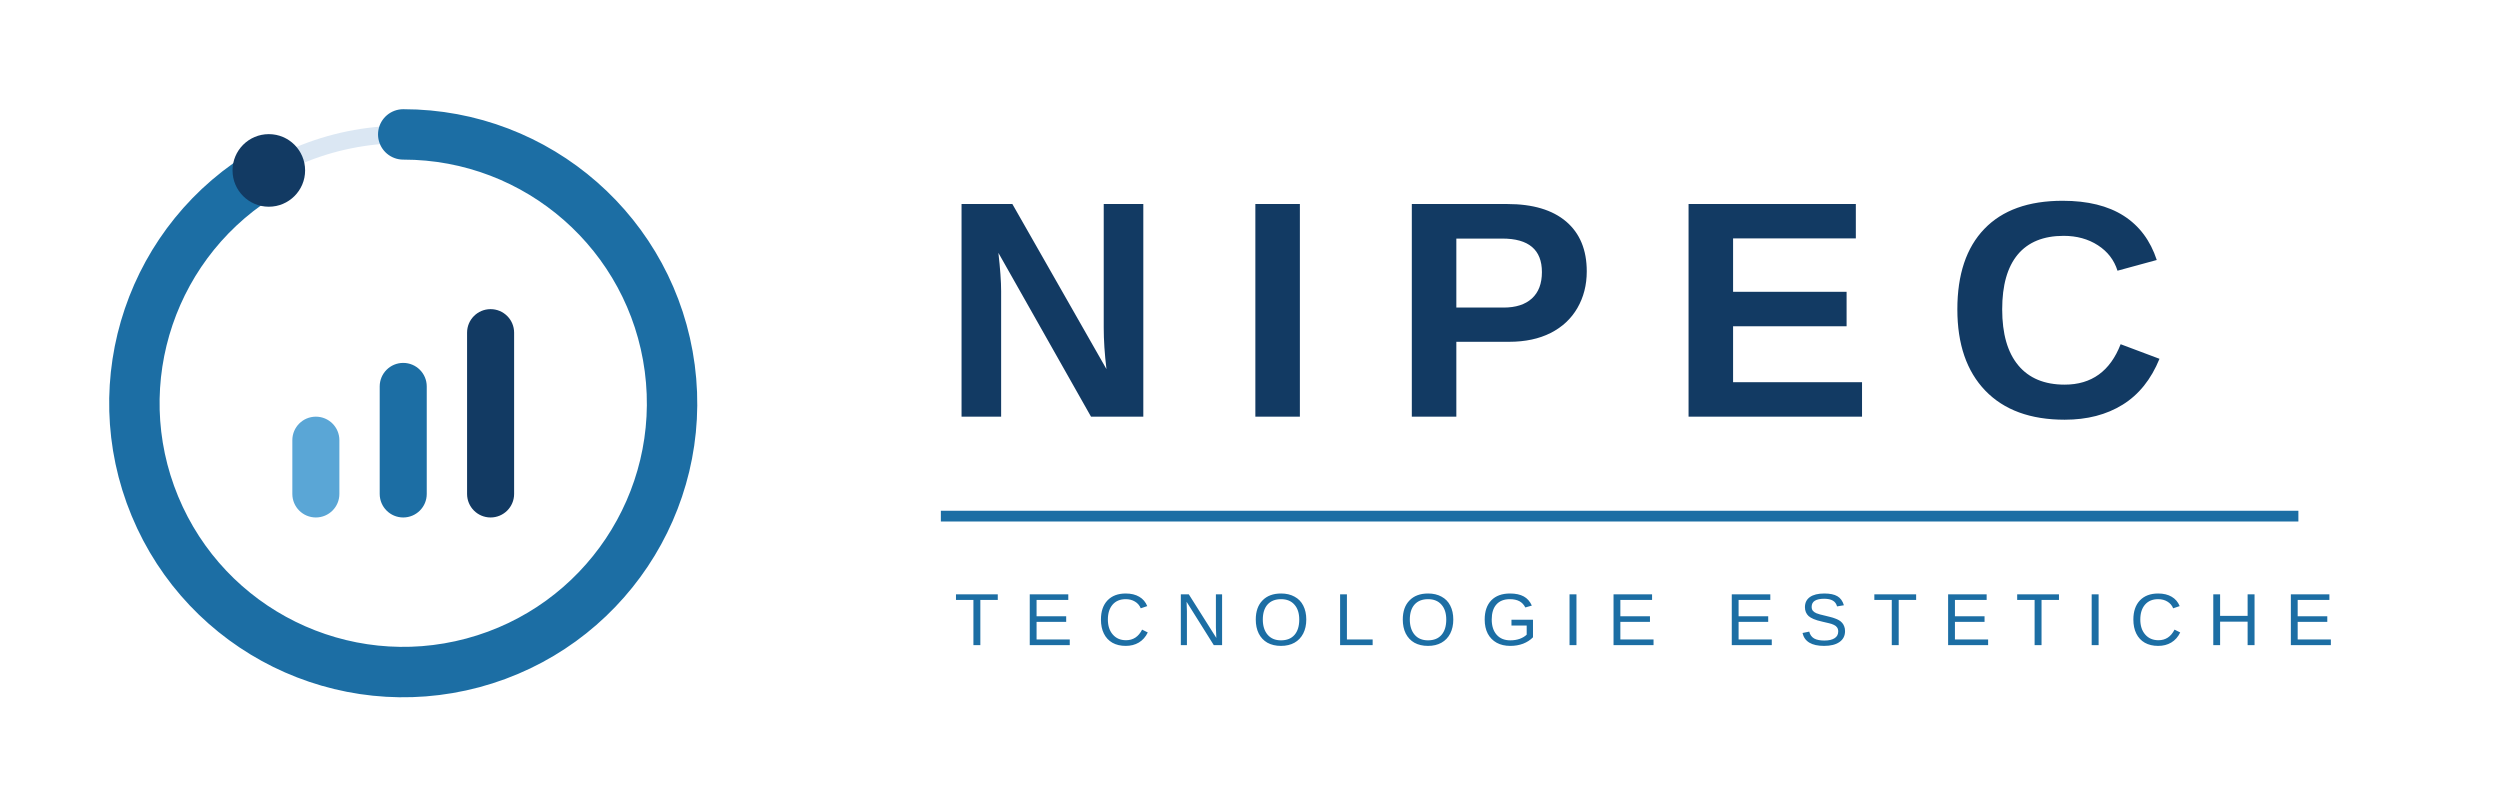
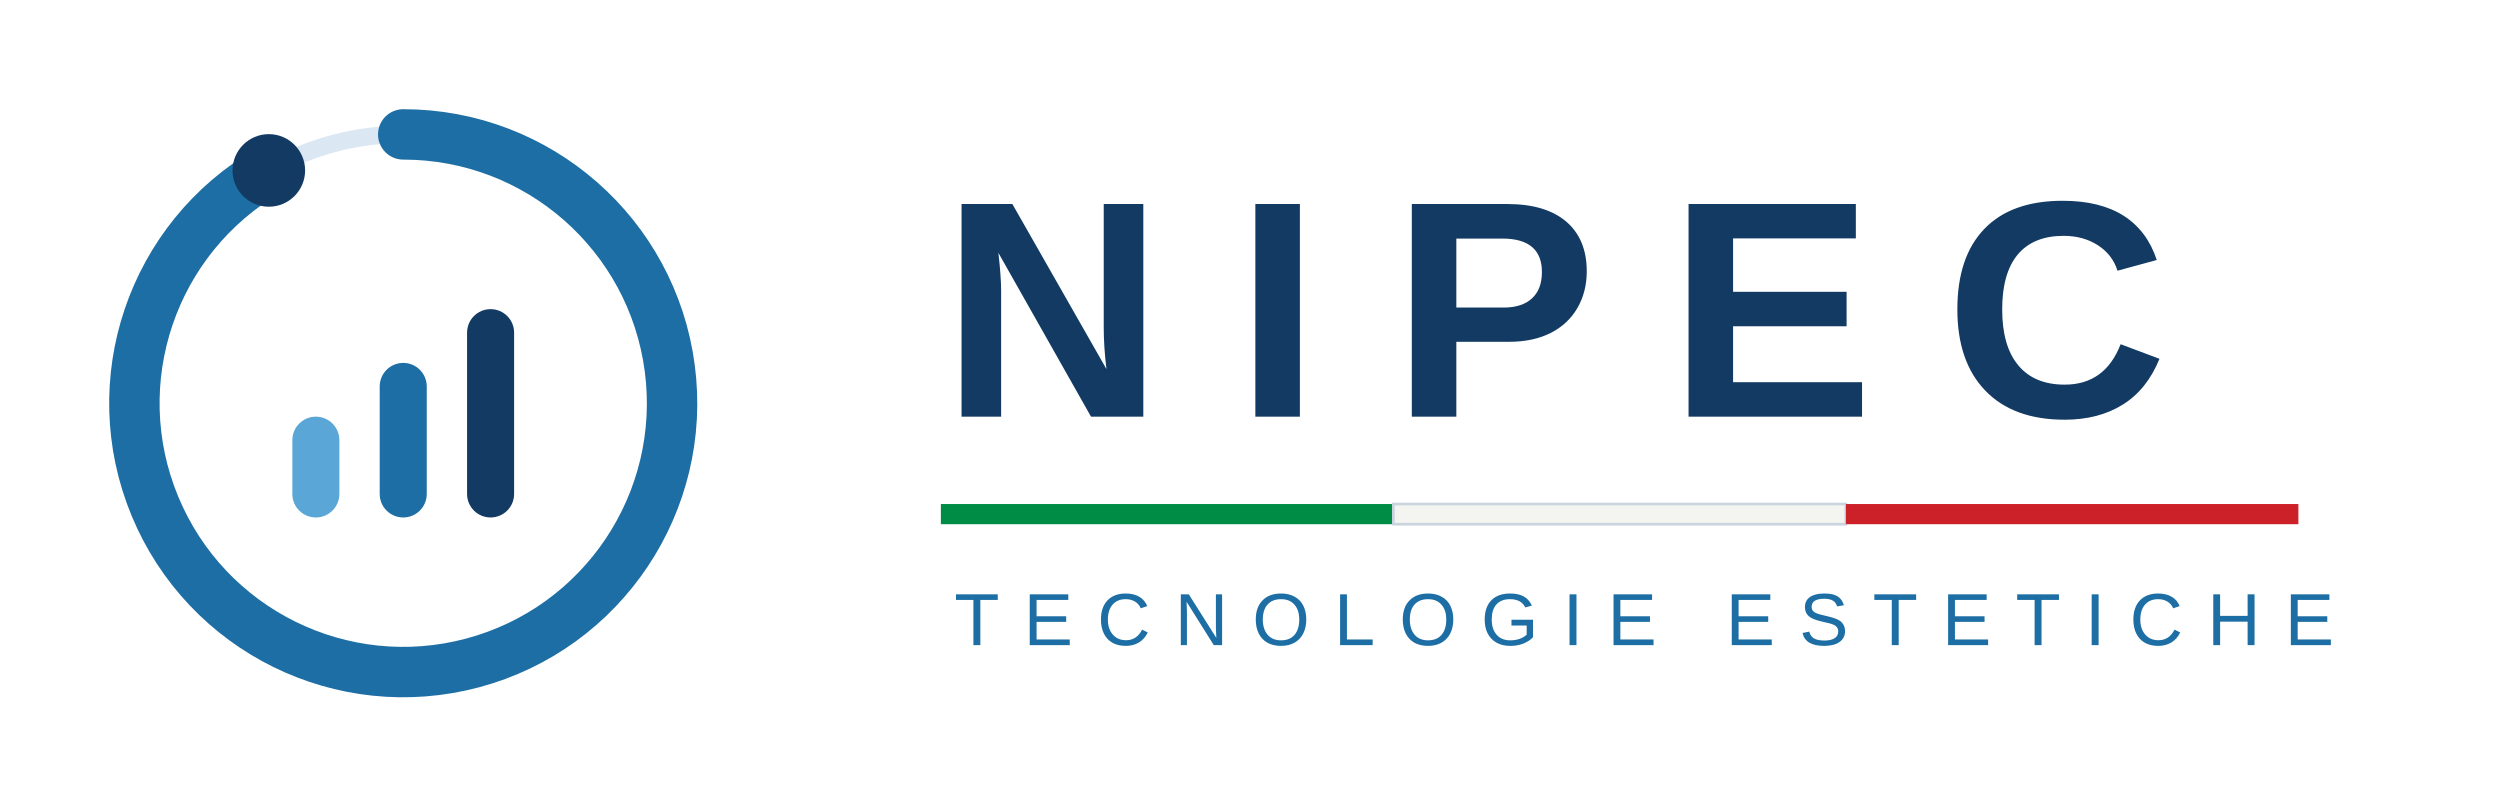
<svg xmlns="http://www.w3.org/2000/svg" viewBox="0 0 372 120" role="img" aria-label="NIPEC · Tecnologie Estetiche">
  <g transform="translate(10,10)">
    <circle cx="50" cy="50" r="40" fill="none" stroke="#DBE7F3" stroke-width="2.6" />
    <path d="M50 10 A40 40 0 1 1 30 15.36" fill="none" stroke="#1C6EA4" stroke-width="7.5" stroke-linecap="round" />
    <circle cx="30" cy="15.36" r="5.4" fill="#123A63" />
    <rect x="33.5" y="52" width="7" height="15" rx="3.5" fill="#5AA6D6" />
    <rect x="46.5" y="44" width="7" height="23" rx="3.5" fill="#1C6EA4" />
    <rect x="59.5" y="36" width="7" height="31" rx="3.5" fill="#123A63" />
  </g>
  <text x="140" y="62" font-family="Archivo, 'Helvetica Neue', Arial, sans-serif" font-size="46" font-weight="600" letter-spacing="10.5" fill="#123A63">NIPEC</text>
-   <rect x="140" y="76" width="202" height="1.6" fill="#1C6EA4" />
+   <rect x="140" y="75" width="67.33" height="3" fill="#008C45" />
+   <rect x="207.33" y="75" width="67.33" height="3" fill="#F4F5F0" stroke="#C9D4DE" stroke-width="0.4" />
+   <rect x="274.67" y="75" width="67.33" height="3" fill="#CD212A" />
  <text x="142" y="96" font-family="Archivo, 'Helvetica Neue', Arial, sans-serif" font-size="11" font-weight="500" letter-spacing="3.6" fill="#1C6EA4">TECNOLOGIE ESTETICHE</text>
</svg>
